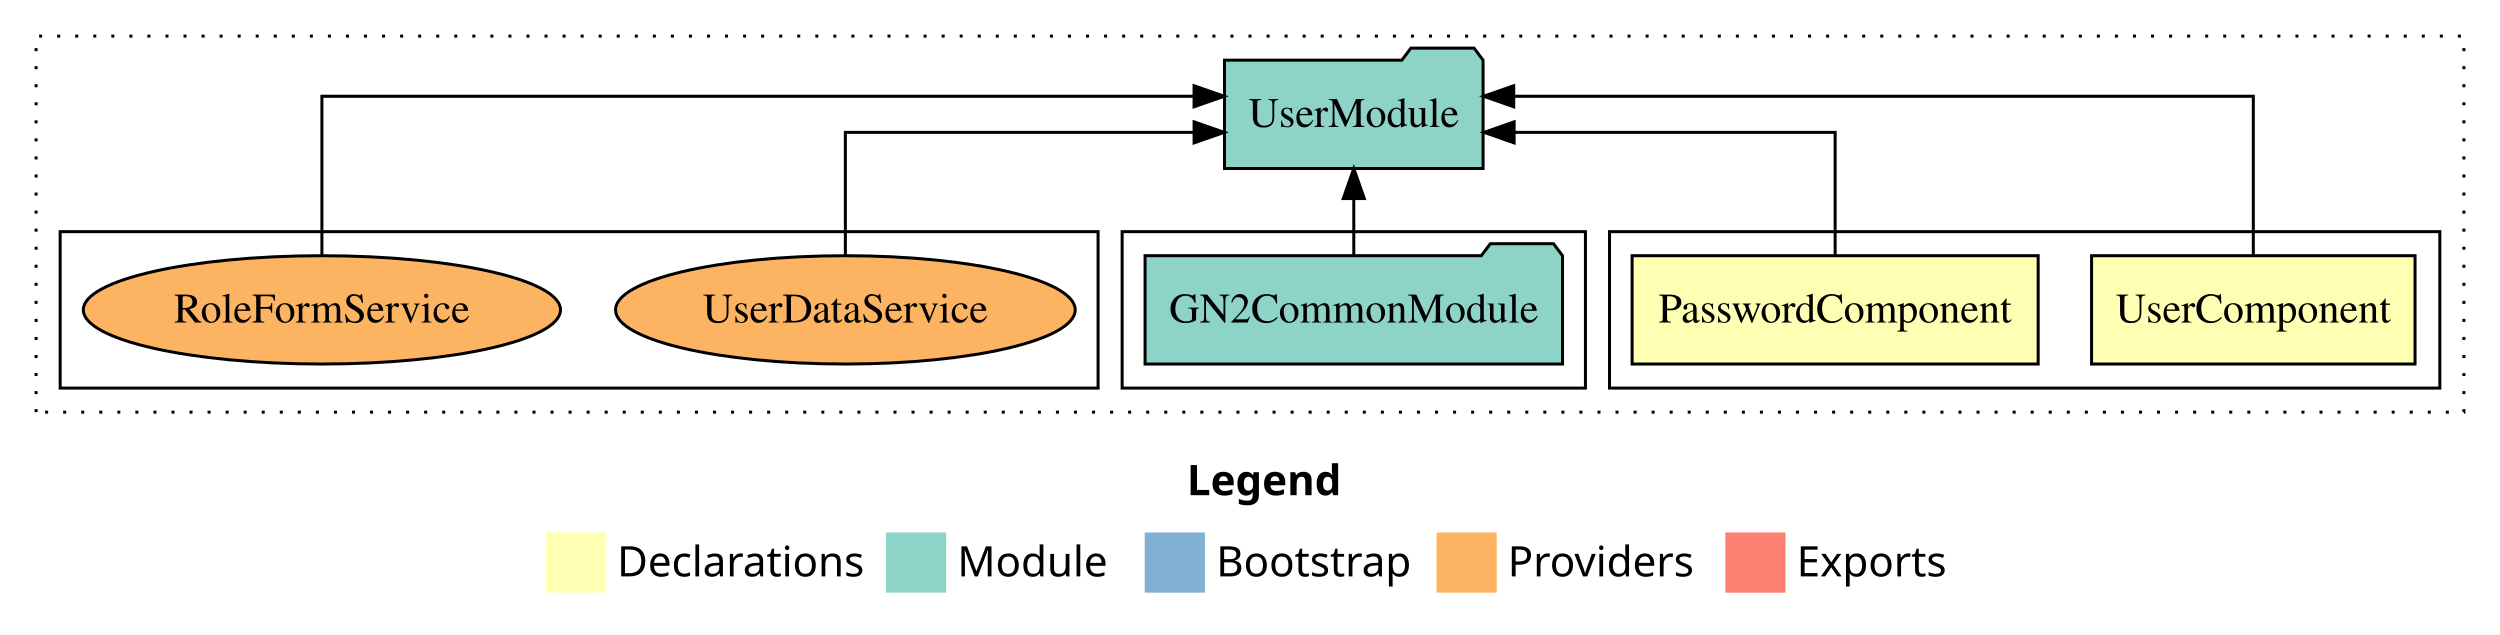
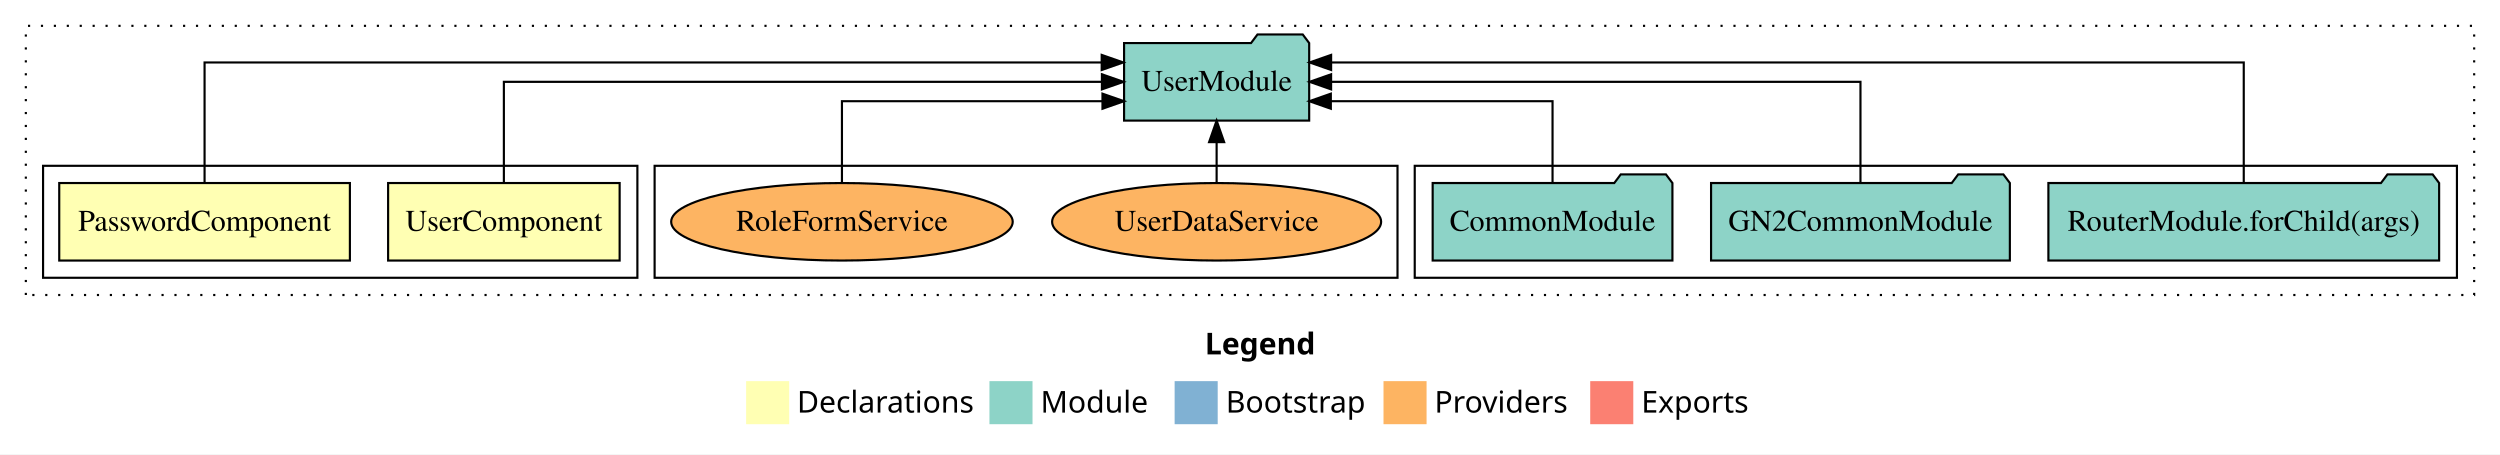
- <svg xmlns="http://www.w3.org/2000/svg" width="831pt" height="211pt" viewBox="0.00 0.00 831.00 211.00">
+ <svg xmlns="http://www.w3.org/2000/svg" width="1161pt" height="211pt" viewBox="0.00 0.00 1161.00 211.00">
  <g id="graph0" class="graph" transform="scale(1 1) rotate(0) translate(4 207)">
-     <polygon fill="#ffffff" stroke="transparent" points="-4,4 -4,-207 827,-207 827,4 -4,4" />
-     <text text-anchor="start" x="390.509" y="-42.4" font-family="sans-serif" font-weight="bold" font-size="14.00" fill="#000000">Legend</text>
-     <polygon fill="#ffffb3" stroke="transparent" points="177.5,-10 177.5,-30 197.5,-30 197.5,-10 177.5,-10" />
-     <text text-anchor="start" x="201.129" y="-15.4" font-family="sans-serif" font-size="14.00" fill="#000000">  Declarations</text>
-     <polygon fill="#8dd3c7" stroke="transparent" points="290.5,-10 290.5,-30 310.5,-30 310.5,-10 290.5,-10" />
-     <text text-anchor="start" x="314.225" y="-15.4" font-family="sans-serif" font-size="14.00" fill="#000000">  Module</text>
-     <polygon fill="#80b1d3" stroke="transparent" points="376.5,-10 376.5,-30 396.5,-30 396.5,-10 376.5,-10" />
-     <text text-anchor="start" x="400.281" y="-15.4" font-family="sans-serif" font-size="14.00" fill="#000000">  Bootstrap</text>
-     <polygon fill="#fdb462" stroke="transparent" points="473.5,-10 473.5,-30 493.5,-30 493.5,-10 473.5,-10" />
-     <text text-anchor="start" x="497.173" y="-15.4" font-family="sans-serif" font-size="14.00" fill="#000000">  Providers</text>
-     <polygon fill="#fb8072" stroke="transparent" points="569.5,-10 569.5,-30 589.5,-30 589.5,-10 569.5,-10" />
-     <text text-anchor="start" x="593.226" y="-15.4" font-family="sans-serif" font-size="14.00" fill="#000000">  Exports</text>
+     <polygon fill="white" stroke="transparent" points="-4,4 -4,-207 1157,-207 1157,4 -4,4" />
+     <text text-anchor="start" x="555.51" y="-42.4" font-family="sans-serif" font-weight="bold" font-size="14.00">Legend</text>
+     <polygon fill="#ffffb3" stroke="transparent" points="342.5,-10 342.5,-30 362.5,-30 362.5,-10 342.5,-10" />
+     <text text-anchor="start" x="366.13" y="-15.4" font-family="sans-serif" font-size="14.00">  Declarations</text>
+     <polygon fill="#8dd3c7" stroke="transparent" points="455.5,-10 455.5,-30 475.5,-30 475.5,-10 455.5,-10" />
+     <text text-anchor="start" x="479.23" y="-15.4" font-family="sans-serif" font-size="14.00">  Module</text>
+     <polygon fill="#80b1d3" stroke="transparent" points="541.5,-10 541.5,-30 561.5,-30 561.5,-10 541.5,-10" />
+     <text text-anchor="start" x="565.28" y="-15.4" font-family="sans-serif" font-size="14.00">  Bootstrap</text>
+     <polygon fill="#fdb462" stroke="transparent" points="638.5,-10 638.5,-30 658.5,-30 658.5,-10 638.5,-10" />
+     <text text-anchor="start" x="662.17" y="-15.4" font-family="sans-serif" font-size="14.00">  Providers</text>
+     <polygon fill="#fb8072" stroke="transparent" points="734.5,-10 734.5,-30 754.5,-30 754.5,-10 734.5,-10" />
+     <text text-anchor="start" x="758.23" y="-15.4" font-family="sans-serif" font-size="14.00">  Exports</text>
    <g id="clust1" class="cluster">
-       <polygon fill="none" stroke="#000000" stroke-dasharray="1,5" points="8,-70 8,-195 815,-195 815,-70 8,-70" />
+       <polygon fill="none" stroke="black" stroke-dasharray="1,5" points="8,-70 8,-195 1145,-195 1145,-70 8,-70" />
+     </g>
+     <g id="clust5" class="cluster">
+       <polygon fill="none" stroke="black" points="653,-78 653,-130 1137,-130 1137,-78 653,-78" />
+     </g>
+     <g id="clust8" class="cluster">
+       <polygon fill="none" stroke="black" points="300,-78 300,-130 645,-130 645,-78 300,-78" />
    </g>
    <g id="clust2" class="cluster">
-       <polygon fill="none" stroke="#000000" points="531,-78 531,-130 807,-130 807,-78 531,-78" />
-     </g>
-     <g id="clust5" class="cluster">
-       <polygon fill="none" stroke="#000000" points="369,-78 369,-130 523,-130 523,-78 369,-78" />
-     </g>
-     <g id="clust8" class="cluster">
-       <polygon fill="none" stroke="#000000" points="16,-78 16,-130 361,-130 361,-78 16,-78" />
+       <polygon fill="none" stroke="black" points="16,-78 16,-130 292,-130 292,-78 16,-78" />
    </g>
    <g id="node1" class="node">
-       <polygon fill="#ffffb3" stroke="#000000" points="798.759,-122 691.241,-122 691.241,-86 798.759,-86 798.759,-122" />
-       <text text-anchor="middle" x="745" y="-99.8" font-family="Times,serif" font-size="14.00" fill="#000000">UserComponent</text>
+       <polygon fill="#ffffb3" stroke="black" points="283.76,-122 176.24,-122 176.24,-86 283.76,-86 283.76,-122" />
+       <text text-anchor="middle" x="230" y="-99.8" font-family="Times,serif" font-size="14.00">UserComponent</text>
    </g>
    <g id="node3" class="node">
-       <polygon fill="#8dd3c7" stroke="#000000" points="488.976,-187 485.976,-191 464.976,-191 461.976,-187 403.024,-187 403.024,-151 488.976,-151 488.976,-187" />
-       <text text-anchor="middle" x="446" y="-164.8" font-family="Times,serif" font-size="14.00" fill="#000000">UserModule</text>
+       <polygon fill="#8dd3c7" stroke="black" points="603.98,-187 600.98,-191 579.98,-191 576.98,-187 518.02,-187 518.02,-151 603.98,-151 603.98,-187" />
+       <text text-anchor="middle" x="561" y="-164.8" font-family="Times,serif" font-size="14.00">UserModule</text>
    </g>
    <g id="edge1" class="edge">
-       <path fill="none" stroke="#000000" d="M745,-122.284C745,-143.321 745,-175 745,-175 745,-175 499.158,-175 499.158,-175" />
-       <polygon fill="#000000" stroke="#000000" points="499.158,-171.5 489.158,-175 499.158,-178.5 499.158,-171.5" />
+       <path fill="none" stroke="black" d="M230,-122.11C230,-141.34 230,-169 230,-169 230,-169 507.73,-169 507.73,-169" />
+       <polygon fill="black" stroke="black" points="507.73,-172.5 517.73,-169 507.73,-165.5 507.73,-172.5" />
    </g>
    <g id="node2" class="node">
-       <polygon fill="#ffffb3" stroke="#000000" points="673.486,-122 538.514,-122 538.514,-86 673.486,-86 673.486,-122" />
-       <text text-anchor="middle" x="606" y="-99.8" font-family="Times,serif" font-size="14.00" fill="#000000">PasswordComponent</text>
+       <polygon fill="#ffffb3" stroke="black" points="158.49,-122 23.51,-122 23.51,-86 158.49,-86 158.49,-122" />
+       <text text-anchor="middle" x="91" y="-99.8" font-family="Times,serif" font-size="14.00">PasswordComponent</text>
    </g>
    <g id="edge2" class="edge">
-       <path fill="none" stroke="#000000" d="M606,-122.022C606,-139.373 606,-163 606,-163 606,-163 499.298,-163 499.298,-163" />
-       <polygon fill="#000000" stroke="#000000" points="499.298,-159.5 489.298,-163 499.298,-166.5 499.298,-159.5" />
+       <path fill="none" stroke="black" d="M91,-122.29C91,-144.21 91,-178 91,-178 91,-178 507.63,-178 507.63,-178" />
+       <polygon fill="black" stroke="black" points="507.63,-181.5 517.63,-178 507.63,-174.5 507.63,-181.5" />
    </g>
    <g id="node4" class="node">
-       <polygon fill="#8dd3c7" stroke="#000000" points="515.381,-122 512.381,-126 491.381,-126 488.381,-122 376.619,-122 376.619,-86 515.381,-86 515.381,-122" />
-       <text text-anchor="middle" x="446" y="-99.8" font-family="Times,serif" font-size="14.00" fill="#000000">GN2CommonModule</text>
+       <polygon fill="#8dd3c7" stroke="black" points="1128.73,-122 1125.73,-126 1104.73,-126 1101.73,-122 947.27,-122 947.27,-86 1128.73,-86 1128.73,-122" />
+       <text text-anchor="middle" x="1038" y="-99.8" font-family="Times,serif" font-size="14.00">RouterModule.forChild(args)</text>
    </g>
    <g id="edge3" class="edge">
-       <path fill="none" stroke="#000000" d="M446,-122.106C446,-122.106 446,-140.991 446,-140.991" />
-       <polygon fill="#000000" stroke="#000000" points="442.5,-140.991 446,-150.991 449.5,-140.991 442.5,-140.991" />
+       <path fill="none" stroke="black" d="M1038,-122.29C1038,-144.21 1038,-178 1038,-178 1038,-178 614.17,-178 614.17,-178" />
+       <polygon fill="black" stroke="black" points="614.17,-174.5 604.17,-178 614.17,-181.5 614.17,-174.5" />
    </g>
    <g id="node5" class="node">
-       <ellipse fill="#fdb462" stroke="#000000" cx="277" cy="-104" rx="76.398" ry="18" />
-       <text text-anchor="middle" x="277" y="-99.8" font-family="Times,serif" font-size="14.00" fill="#000000">UserDataService</text>
+       <polygon fill="#8dd3c7" stroke="black" points="929.38,-122 926.38,-126 905.38,-126 902.38,-122 790.62,-122 790.62,-86 929.38,-86 929.38,-122" />
+       <text text-anchor="middle" x="860" y="-99.8" font-family="Times,serif" font-size="14.00">GN2CommonModule</text>
    </g>
    <g id="edge4" class="edge">
-       <path fill="none" stroke="#000000" d="M277,-122.022C277,-139.373 277,-163 277,-163 277,-163 392.917,-163 392.917,-163" />
-       <polygon fill="#000000" stroke="#000000" points="392.917,-166.5 402.917,-163 392.917,-159.5 392.917,-166.5" />
+       <path fill="none" stroke="black" d="M860,-122.11C860,-141.34 860,-169 860,-169 860,-169 614.16,-169 614.16,-169" />
+       <polygon fill="black" stroke="black" points="614.16,-165.5 604.16,-169 614.16,-172.5 614.16,-165.5" />
    </g>
    <g id="node6" class="node">
-       <ellipse fill="#fdb462" stroke="#000000" cx="103" cy="-104" rx="79.31" ry="18" />
-       <text text-anchor="middle" x="103" y="-99.8" font-family="Times,serif" font-size="14.00" fill="#000000">RoleFormService</text>
+       <polygon fill="#8dd3c7" stroke="black" points="772.67,-122 769.67,-126 748.67,-126 745.67,-122 661.33,-122 661.33,-86 772.67,-86 772.67,-122" />
+       <text text-anchor="middle" x="717" y="-99.8" font-family="Times,serif" font-size="14.00">CommonModule</text>
    </g>
    <g id="edge5" class="edge">
-       <path fill="none" stroke="#000000" d="M103,-122.284C103,-143.321 103,-175 103,-175 103,-175 392.906,-175 392.906,-175" />
-       <polygon fill="#000000" stroke="#000000" points="392.906,-178.5 402.906,-175 392.906,-171.5 392.906,-178.5" />
+       <path fill="none" stroke="black" d="M717,-122.03C717,-138.4 717,-160 717,-160 717,-160 614.04,-160 614.04,-160" />
+       <polygon fill="black" stroke="black" points="614.04,-156.5 604.04,-160 614.04,-163.5 614.04,-156.5" />
+     </g>
+     <g id="node7" class="node">
+       <ellipse fill="#fdb462" stroke="black" cx="561" cy="-104" rx="76.4" ry="18" />
+       <text text-anchor="middle" x="561" y="-99.8" font-family="Times,serif" font-size="14.00">UserDataService</text>
+     </g>
+     <g id="edge6" class="edge">
+       <path fill="none" stroke="black" d="M561,-122.11C561,-122.11 561,-140.99 561,-140.99" />
+       <polygon fill="black" stroke="black" points="557.5,-140.99 561,-150.99 564.5,-140.99 557.5,-140.99" />
+     </g>
+     <g id="node8" class="node">
+       <ellipse fill="#fdb462" stroke="black" cx="387" cy="-104" rx="79.31" ry="18" />
+       <text text-anchor="middle" x="387" y="-99.8" font-family="Times,serif" font-size="14.00">RoleFormService</text>
+     </g>
+     <g id="edge7" class="edge">
+       <path fill="none" stroke="black" d="M387,-122.03C387,-138.4 387,-160 387,-160 387,-160 507.99,-160 507.99,-160" />
+       <polygon fill="black" stroke="black" points="507.99,-163.5 517.99,-160 507.99,-156.5 507.99,-163.5" />
    </g>
  </g>
</svg>
